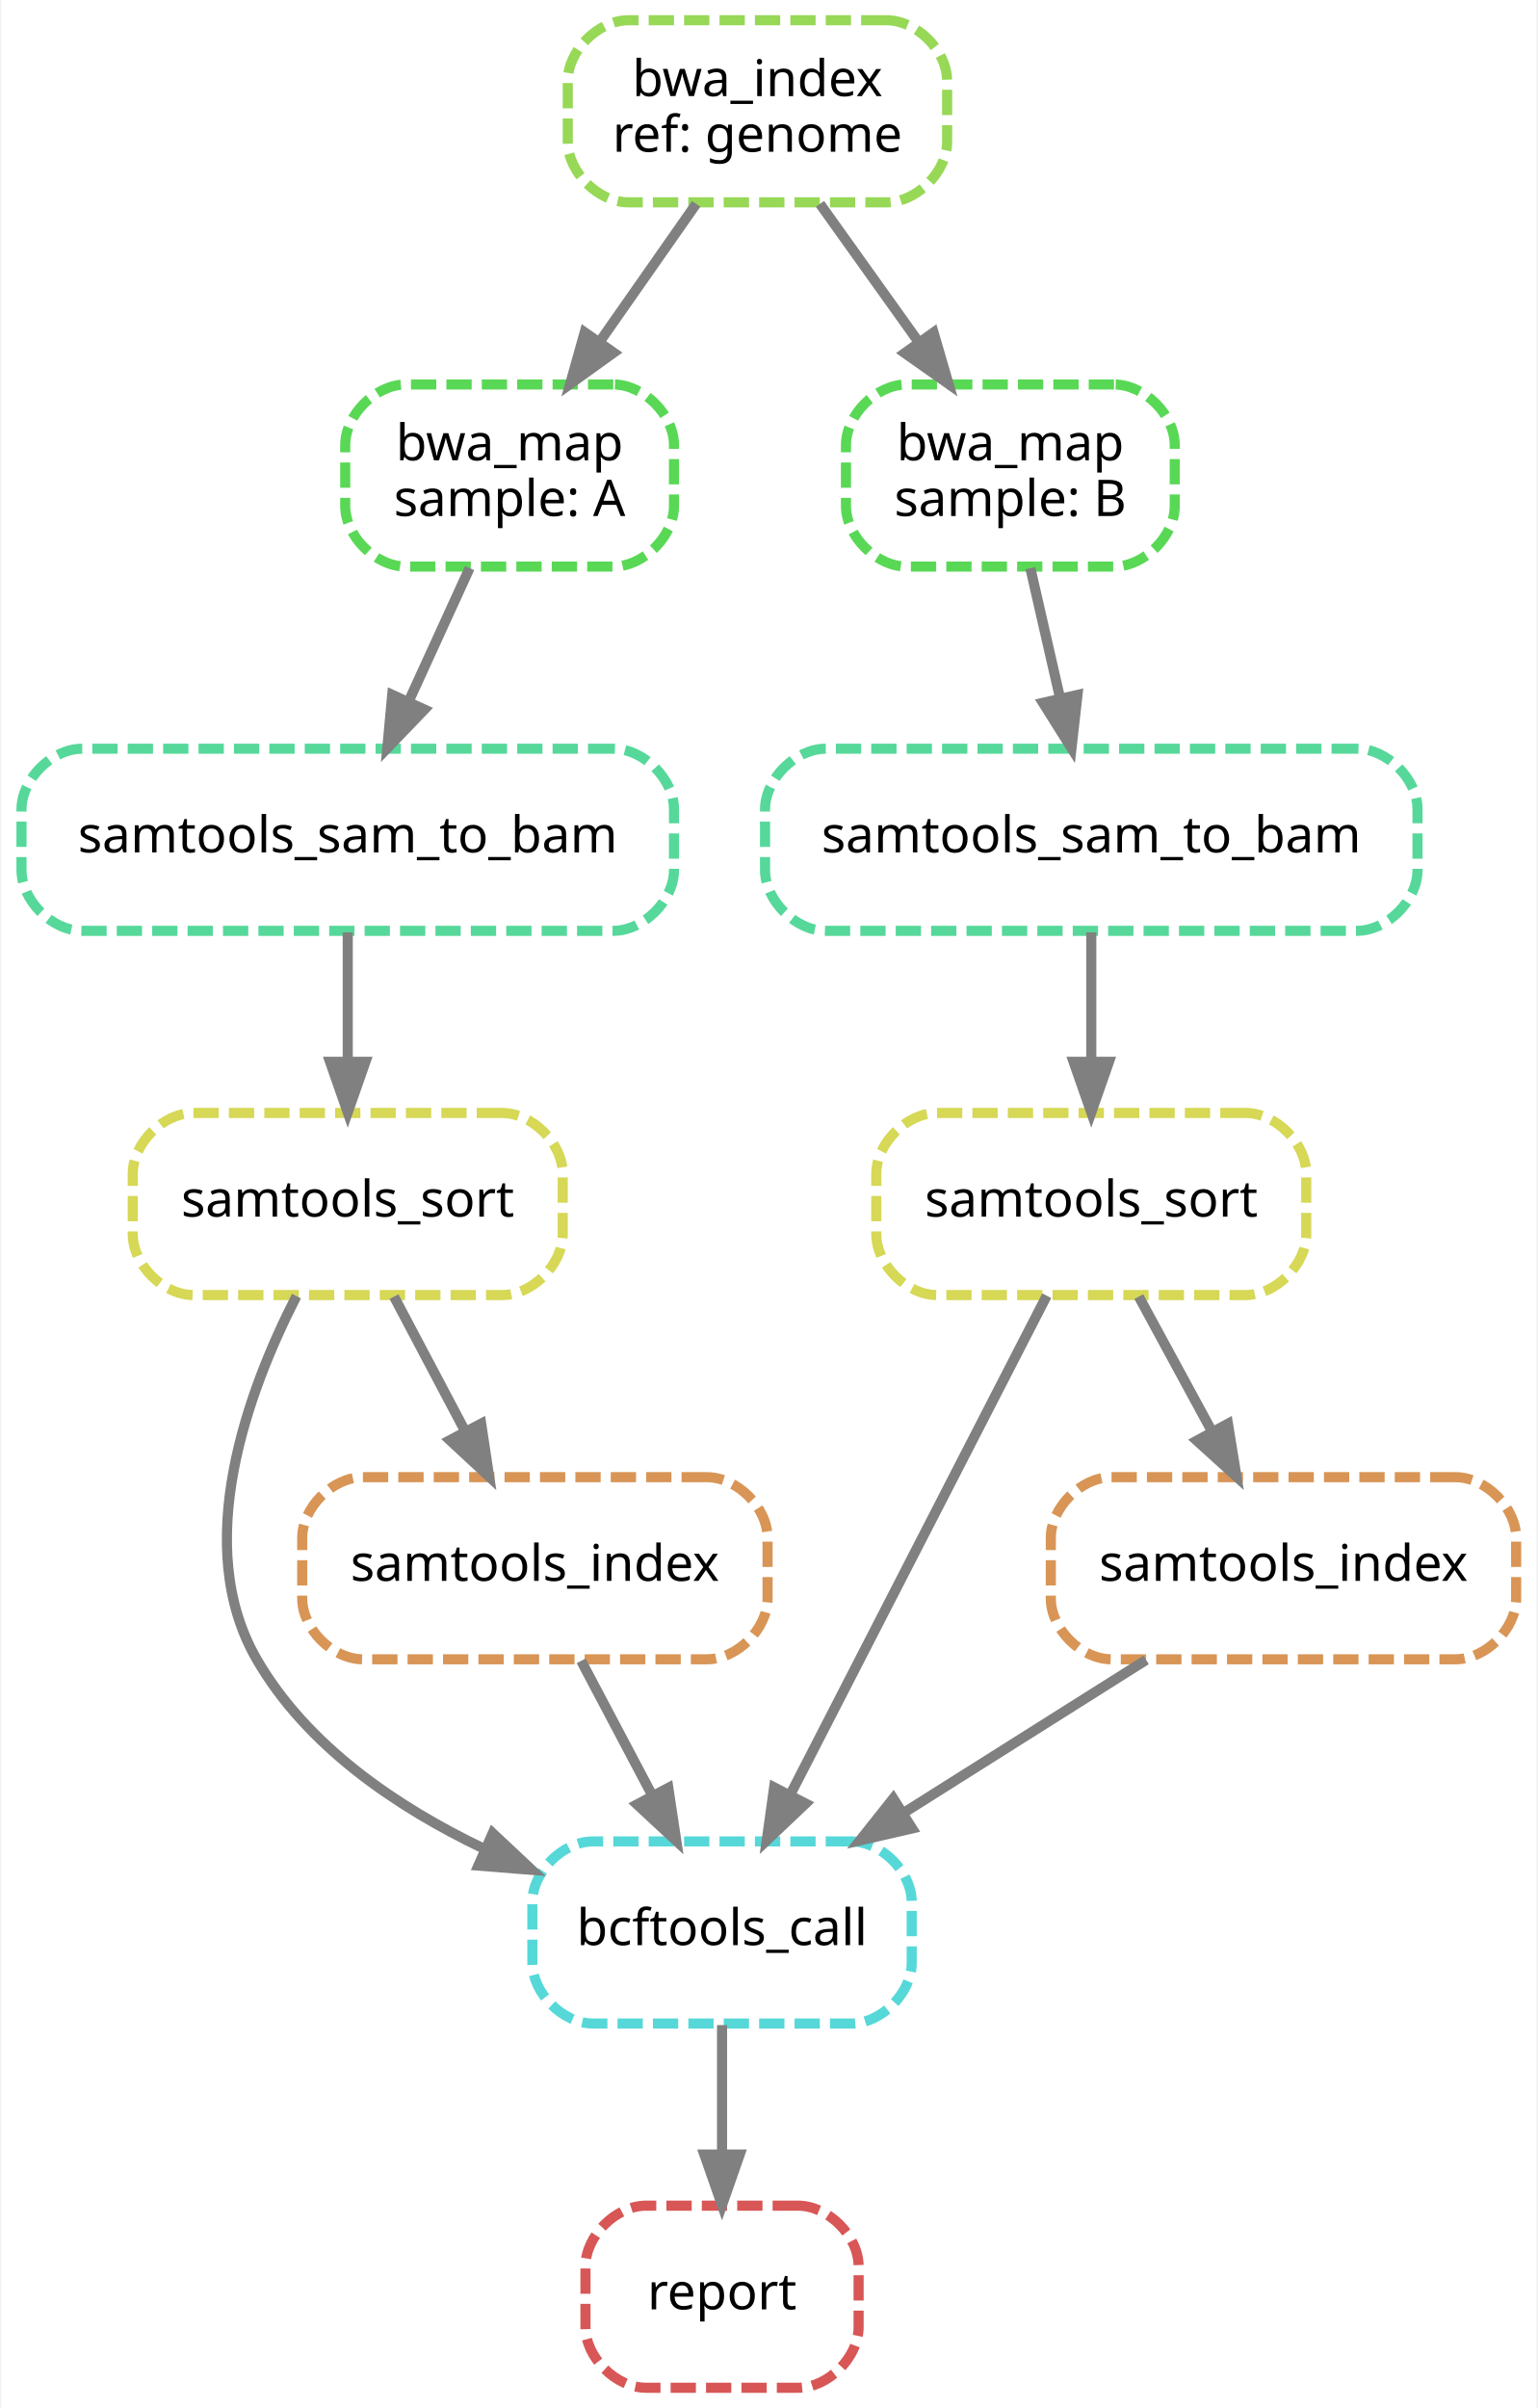
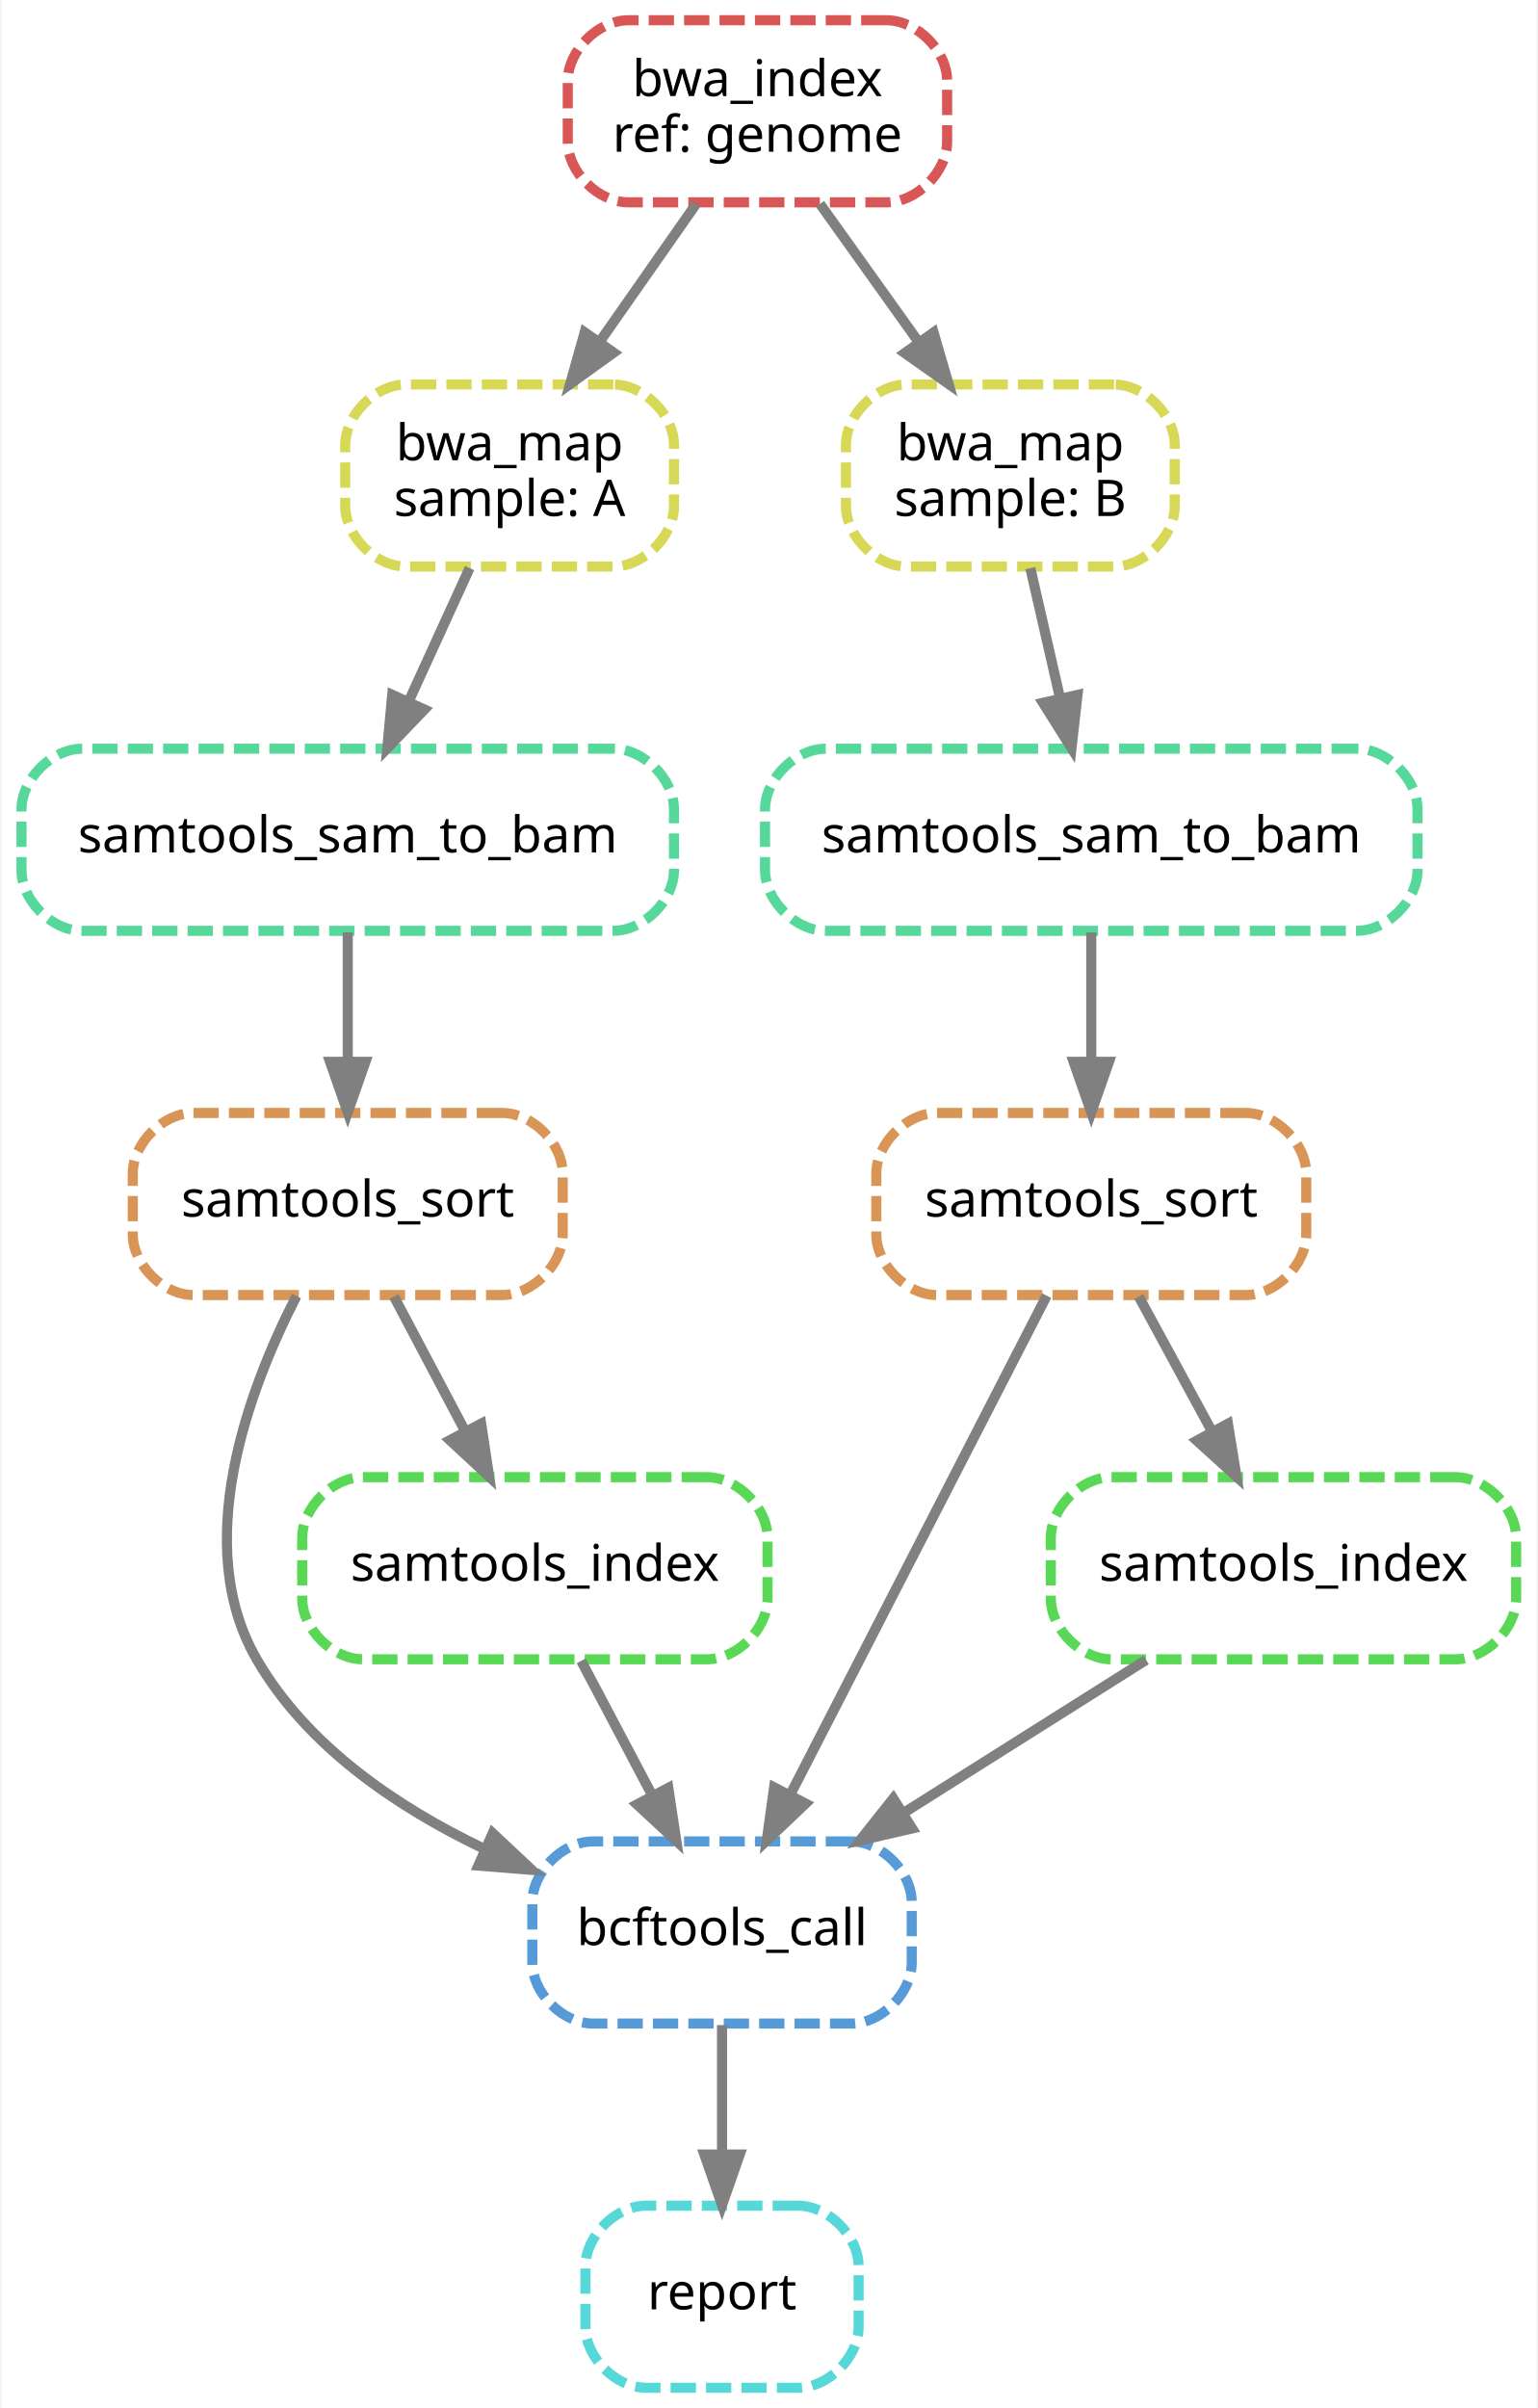
<svg xmlns="http://www.w3.org/2000/svg" width="304pt" height="476pt" viewBox="0.00 0.00 303.50 476.00">
  <g id="graph0" class="graph" transform="scale(1 1) rotate(0) translate(4 472)">
    <polygon fill="white" stroke="none" points="-4,4 -4,-472 299.5,-472 299.5,4 -4,4" />
    <g id="node1" class="node">
-       <path fill="none" stroke="#d85656" stroke-width="2" stroke-dasharray="5,2" d="M153.5,-36C153.5,-36 123.5,-36 123.5,-36 117.5,-36 111.5,-30 111.5,-24 111.5,-24 111.5,-12 111.5,-12 111.5,-6 117.5,-0 123.5,-0 123.5,-0 153.5,-0 153.5,-0 159.5,-0 165.5,-6 165.5,-12 165.5,-12 165.5,-24 165.5,-24 165.5,-30 159.5,-36 153.5,-36" />
+       <path fill="none" stroke="#56d8d8" stroke-width="2" stroke-dasharray="5,2" d="M153.5,-36C153.5,-36 123.5,-36 123.5,-36 117.5,-36 111.5,-30 111.5,-24 111.5,-24 111.5,-12 111.5,-12 111.5,-6 117.5,-0 123.5,-0 123.5,-0 153.5,-0 153.5,-0 159.5,-0 165.5,-6 165.5,-12 165.5,-12 165.5,-24 165.5,-24 165.5,-30 159.5,-36 153.5,-36" />
      <text text-anchor="middle" x="138.5" y="-15.5" font-family="sans" font-size="10.00">report</text>
    </g>
    <g id="node2" class="node">
-       <path fill="none" stroke="#56d8d8" stroke-width="2" stroke-dasharray="5,2" d="M164,-108C164,-108 113,-108 113,-108 107,-108 101,-102 101,-96 101,-96 101,-84 101,-84 101,-78 107,-72 113,-72 113,-72 164,-72 164,-72 170,-72 176,-78 176,-84 176,-84 176,-96 176,-96 176,-102 170,-108 164,-108" />
+       <path fill="none" stroke="#569ad8" stroke-width="2" stroke-dasharray="5,2" d="M164,-108C164,-108 113,-108 113,-108 107,-108 101,-102 101,-96 101,-96 101,-84 101,-84 101,-78 107,-72 113,-72 113,-72 164,-72 164,-72 170,-72 176,-78 176,-84 176,-84 176,-96 176,-96 176,-102 170,-108 164,-108" />
      <text text-anchor="middle" x="138.5" y="-87.5" font-family="sans" font-size="10.00">bcftools_call</text>
    </g>
    <g id="edge1" class="edge">
      <path fill="none" stroke="grey" stroke-width="2" d="M138.5,-71.697C138.5,-63.983 138.5,-54.712 138.5,-46.112" />
      <polygon fill="grey" stroke="grey" stroke-width="2" points="142,-46.104 138.5,-36.104 135,-46.104 142,-46.104" />
    </g>
    <g id="node3" class="node">
-       <path fill="none" stroke="#d6d856" stroke-width="2" stroke-dasharray="5,2" d="M95,-252C95,-252 34,-252 34,-252 28,-252 22,-246 22,-240 22,-240 22,-228 22,-228 22,-222 28,-216 34,-216 34,-216 95,-216 95,-216 101,-216 107,-222 107,-228 107,-228 107,-240 107,-240 107,-246 101,-252 95,-252" />
+       <path fill="none" stroke="#59d856" stroke-width="2" stroke-dasharray="5,2" d="M283.5,-180C283.5,-180 215.5,-180 215.5,-180 209.5,-180 203.5,-174 203.5,-168 203.5,-168 203.5,-156 203.5,-156 203.5,-150 209.5,-144 215.5,-144 215.5,-144 283.5,-144 283.5,-144 289.5,-144 295.5,-150 295.5,-156 295.5,-156 295.5,-168 295.5,-168 295.5,-174 289.5,-180 283.5,-180" />
+       <text text-anchor="middle" x="249.5" y="-159.5" font-family="sans" font-size="10.00">samtools_index</text>
+     </g>
+     <g id="edge2" class="edge">
+       <path fill="none" stroke="grey" stroke-width="2" d="M222.346,-143.876C207.967,-134.808 190.119,-123.552 174.59,-113.759" />
+       <polygon fill="grey" stroke="grey" stroke-width="2" points="176.084,-110.564 165.758,-108.19 172.35,-116.484 176.084,-110.564" />
+     </g>
+     <g id="node4" class="node">
+       <path fill="none" stroke="#d89556" stroke-width="2" stroke-dasharray="5,2" d="M95,-252C95,-252 34,-252 34,-252 28,-252 22,-246 22,-240 22,-240 22,-228 22,-228 22,-222 28,-216 34,-216 34,-216 95,-216 95,-216 101,-216 107,-222 107,-228 107,-228 107,-240 107,-240 107,-246 101,-252 95,-252" />
      <text text-anchor="middle" x="64.5" y="-231.5" font-family="sans" font-size="10.00">samtools_sort</text>
    </g>
-     <g id="edge2" class="edge">
+     <g id="edge3" class="edge">
      <path fill="none" stroke="grey" stroke-width="2" d="M54.36,-215.794C44.724,-196.983 33.484,-166.52 46.5,-144 56.384,-126.899 74.113,-114.828 91.387,-106.573" />
      <polygon fill="grey" stroke="grey" stroke-width="2" points="93.156,-109.618 100.885,-102.371 90.324,-103.216 93.156,-109.618" />
    </g>
    <g id="node6" class="node">
-       <path fill="none" stroke="#d89556" stroke-width="2" stroke-dasharray="5,2" d="M135.5,-180C135.5,-180 67.5,-180 67.5,-180 61.5,-180 55.5,-174 55.5,-168 55.5,-168 55.5,-156 55.5,-156 55.5,-150 61.5,-144 67.5,-144 67.5,-144 135.5,-144 135.5,-144 141.5,-144 147.5,-150 147.5,-156 147.5,-156 147.5,-168 147.5,-168 147.5,-174 141.5,-180 135.5,-180" />
+       <path fill="none" stroke="#59d856" stroke-width="2" stroke-dasharray="5,2" d="M135.5,-180C135.5,-180 67.5,-180 67.5,-180 61.5,-180 55.5,-174 55.5,-168 55.5,-168 55.5,-156 55.5,-156 55.5,-150 61.5,-144 67.5,-144 67.5,-144 135.5,-144 135.5,-144 141.5,-144 147.5,-150 147.5,-156 147.5,-156 147.5,-168 147.5,-168 147.5,-174 141.5,-180 135.5,-180" />
      <text text-anchor="middle" x="101.5" y="-159.5" font-family="sans" font-size="10.00">samtools_index</text>
    </g>
    <g id="edge9" class="edge">
      <path fill="none" stroke="grey" stroke-width="2" d="M73.646,-215.697C77.903,-207.644 83.056,-197.894 87.766,-188.982" />
      <polygon fill="grey" stroke="grey" stroke-width="2" points="90.88,-190.581 92.459,-180.104 84.692,-187.31 90.88,-190.581" />
    </g>
-     <g id="node4" class="node">
-       <path fill="none" stroke="#d6d856" stroke-width="2" stroke-dasharray="5,2" d="M242,-252C242,-252 181,-252 181,-252 175,-252 169,-246 169,-240 169,-240 169,-228 169,-228 169,-222 175,-216 181,-216 181,-216 242,-216 242,-216 248,-216 254,-222 254,-228 254,-228 254,-240 254,-240 254,-246 248,-252 242,-252" />
+     <g id="node5" class="node">
+       <path fill="none" stroke="#d89556" stroke-width="2" stroke-dasharray="5,2" d="M242,-252C242,-252 181,-252 181,-252 175,-252 169,-246 169,-240 169,-240 169,-228 169,-228 169,-222 175,-216 181,-216 181,-216 242,-216 242,-216 248,-216 254,-222 254,-228 254,-228 254,-240 254,-240 254,-246 248,-252 242,-252" />
      <text text-anchor="middle" x="211.5" y="-231.5" font-family="sans" font-size="10.00">samtools_sort</text>
    </g>
-     <g id="edge3" class="edge">
+     <g id="edge4" class="edge">
      <path fill="none" stroke="grey" stroke-width="2" d="M202.694,-215.871C190.089,-191.35 166.791,-146.032 151.999,-117.259" />
      <polygon fill="grey" stroke="grey" stroke-width="2" points="155.022,-115.483 147.337,-108.189 148.796,-118.683 155.022,-115.483" />
    </g>
-     <g id="node5" class="node">
-       <path fill="none" stroke="#d89556" stroke-width="2" stroke-dasharray="5,2" d="M283.5,-180C283.5,-180 215.5,-180 215.5,-180 209.5,-180 203.5,-174 203.5,-168 203.5,-168 203.5,-156 203.5,-156 203.5,-150 209.5,-144 215.5,-144 215.5,-144 283.5,-144 283.5,-144 289.5,-144 295.5,-150 295.5,-156 295.5,-156 295.5,-168 295.5,-168 295.5,-174 289.5,-180 283.5,-180" />
-       <text text-anchor="middle" x="249.5" y="-159.5" font-family="sans" font-size="10.00">samtools_index</text>
-     </g>
-     <g id="edge8" class="edge">
+     <g id="edge6" class="edge">
      <path fill="none" stroke="grey" stroke-width="2" d="M220.893,-215.697C225.265,-207.644 230.557,-197.894 235.395,-188.982" />
      <polygon fill="grey" stroke="grey" stroke-width="2" points="238.52,-190.563 240.215,-180.104 232.368,-187.223 238.52,-190.563" />
-     </g>
-     <g id="edge4" class="edge">
-       <path fill="none" stroke="grey" stroke-width="2" d="M222.346,-143.876C207.967,-134.808 190.119,-123.552 174.59,-113.759" />
-       <polygon fill="grey" stroke="grey" stroke-width="2" points="176.084,-110.564 165.758,-108.19 172.35,-116.484 176.084,-110.564" />
    </g>
    <g id="edge5" class="edge">
      <path fill="none" stroke="grey" stroke-width="2" d="M110.646,-143.697C114.903,-135.644 120.056,-125.894 124.766,-116.982" />
      <polygon fill="grey" stroke="grey" stroke-width="2" points="127.88,-118.581 129.459,-108.104 121.692,-115.31 127.88,-118.581" />
    </g>
    <g id="node7" class="node">
      <path fill="none" stroke="#56d89a" stroke-width="2" stroke-dasharray="5,2" d="M117,-324C117,-324 12,-324 12,-324 6,-324 0,-318 0,-312 0,-312 0,-300 0,-300 0,-294 6,-288 12,-288 12,-288 117,-288 117,-288 123,-288 129,-294 129,-300 129,-300 129,-312 129,-312 129,-318 123,-324 117,-324" />
      <text text-anchor="middle" x="64.5" y="-303.5" font-family="sans" font-size="10.00">samtools_sam_to_bam</text>
    </g>
-     <g id="edge6" class="edge">
+     <g id="edge7" class="edge">
      <path fill="none" stroke="grey" stroke-width="2" d="M64.5,-287.697C64.5,-279.983 64.5,-270.712 64.5,-262.112" />
      <polygon fill="grey" stroke="grey" stroke-width="2" points="68,-262.104 64.5,-252.104 61,-262.104 68,-262.104" />
    </g>
    <g id="node8" class="node">
      <path fill="none" stroke="#56d89a" stroke-width="2" stroke-dasharray="5,2" d="M264,-324C264,-324 159,-324 159,-324 153,-324 147,-318 147,-312 147,-312 147,-300 147,-300 147,-294 153,-288 159,-288 159,-288 264,-288 264,-288 270,-288 276,-294 276,-300 276,-300 276,-312 276,-312 276,-318 270,-324 264,-324" />
      <text text-anchor="middle" x="211.5" y="-303.5" font-family="sans" font-size="10.00">samtools_sam_to_bam</text>
    </g>
-     <g id="edge7" class="edge">
+     <g id="edge8" class="edge">
      <path fill="none" stroke="grey" stroke-width="2" d="M211.5,-287.697C211.5,-279.983 211.5,-270.712 211.5,-262.112" />
      <polygon fill="grey" stroke="grey" stroke-width="2" points="215,-262.104 211.5,-252.104 208,-262.104 215,-262.104" />
    </g>
    <g id="node9" class="node">
-       <path fill="none" stroke="#59d856" stroke-width="2" stroke-dasharray="5,2" d="M117,-396C117,-396 76,-396 76,-396 70,-396 64,-390 64,-384 64,-384 64,-372 64,-372 64,-366 70,-360 76,-360 76,-360 117,-360 117,-360 123,-360 129,-366 129,-372 129,-372 129,-384 129,-384 129,-390 123,-396 117,-396" />
+       <path fill="none" stroke="#d6d856" stroke-width="2" stroke-dasharray="5,2" d="M117,-396C117,-396 76,-396 76,-396 70,-396 64,-390 64,-384 64,-384 64,-372 64,-372 64,-366 70,-360 76,-360 76,-360 117,-360 117,-360 123,-360 129,-366 129,-372 129,-372 129,-384 129,-384 129,-390 123,-396 117,-396" />
      <text text-anchor="middle" x="96.5" y="-381" font-family="sans" font-size="10.00">bwa_map</text>
      <text text-anchor="middle" x="96.5" y="-370" font-family="sans" font-size="10.00">sample: A</text>
    </g>
    <g id="edge10" class="edge">
      <path fill="none" stroke="grey" stroke-width="2" d="M88.59,-359.697C84.947,-351.728 80.546,-342.1 76.507,-333.264" />
      <polygon fill="grey" stroke="grey" stroke-width="2" points="79.66,-331.744 72.319,-324.104 73.294,-334.654 79.66,-331.744" />
    </g>
    <g id="node10" class="node">
-       <path fill="none" stroke="#59d856" stroke-width="2" stroke-dasharray="5,2" d="M216,-396C216,-396 175,-396 175,-396 169,-396 163,-390 163,-384 163,-384 163,-372 163,-372 163,-366 169,-360 175,-360 175,-360 216,-360 216,-360 222,-360 228,-366 228,-372 228,-372 228,-384 228,-384 228,-390 222,-396 216,-396" />
+       <path fill="none" stroke="#d6d856" stroke-width="2" stroke-dasharray="5,2" d="M216,-396C216,-396 175,-396 175,-396 169,-396 163,-390 163,-384 163,-384 163,-372 163,-372 163,-366 169,-360 175,-360 175,-360 216,-360 216,-360 222,-360 228,-366 228,-372 228,-372 228,-384 228,-384 228,-390 222,-396 216,-396" />
      <text text-anchor="middle" x="195.5" y="-381" font-family="sans" font-size="10.00">bwa_map</text>
      <text text-anchor="middle" x="195.5" y="-370" font-family="sans" font-size="10.00">sample: B</text>
    </g>
    <g id="edge11" class="edge">
      <path fill="none" stroke="grey" stroke-width="2" d="M199.455,-359.697C201.218,-351.983 203.337,-342.712 205.303,-334.112" />
      <polygon fill="grey" stroke="grey" stroke-width="2" points="208.774,-334.633 207.59,-324.104 201.95,-333.073 208.774,-334.633" />
    </g>
    <g id="node11" class="node">
-       <path fill="none" stroke="#97d856" stroke-width="2" stroke-dasharray="5,2" d="M171,-468C171,-468 120,-468 120,-468 114,-468 108,-462 108,-456 108,-456 108,-444 108,-444 108,-438 114,-432 120,-432 120,-432 171,-432 171,-432 177,-432 183,-438 183,-444 183,-444 183,-456 183,-456 183,-462 177,-468 171,-468" />
+       <path fill="none" stroke="#d85656" stroke-width="2" stroke-dasharray="5,2" d="M171,-468C171,-468 120,-468 120,-468 114,-468 108,-462 108,-456 108,-456 108,-444 108,-444 108,-438 114,-432 120,-432 120,-432 171,-432 171,-432 177,-432 183,-438 183,-444 183,-444 183,-456 183,-456 183,-462 177,-468 171,-468" />
      <text text-anchor="middle" x="145.5" y="-453" font-family="sans" font-size="10.00">bwa_index</text>
      <text text-anchor="middle" x="145.5" y="-442" font-family="sans" font-size="10.00">ref: genome</text>
    </g>
    <g id="edge12" class="edge">
      <path fill="none" stroke="grey" stroke-width="2" d="M133.388,-431.697C127.632,-423.474 120.638,-413.483 114.294,-404.421" />
      <polygon fill="grey" stroke="grey" stroke-width="2" points="117.075,-402.29 108.473,-396.104 111.34,-406.304 117.075,-402.29" />
    </g>
    <g id="edge13" class="edge">
      <path fill="none" stroke="grey" stroke-width="2" d="M157.86,-431.697C163.733,-423.474 170.869,-413.483 177.342,-404.421" />
      <polygon fill="grey" stroke="grey" stroke-width="2" points="180.318,-406.276 183.283,-396.104 174.622,-402.207 180.318,-406.276" />
    </g>
  </g>
</svg>
